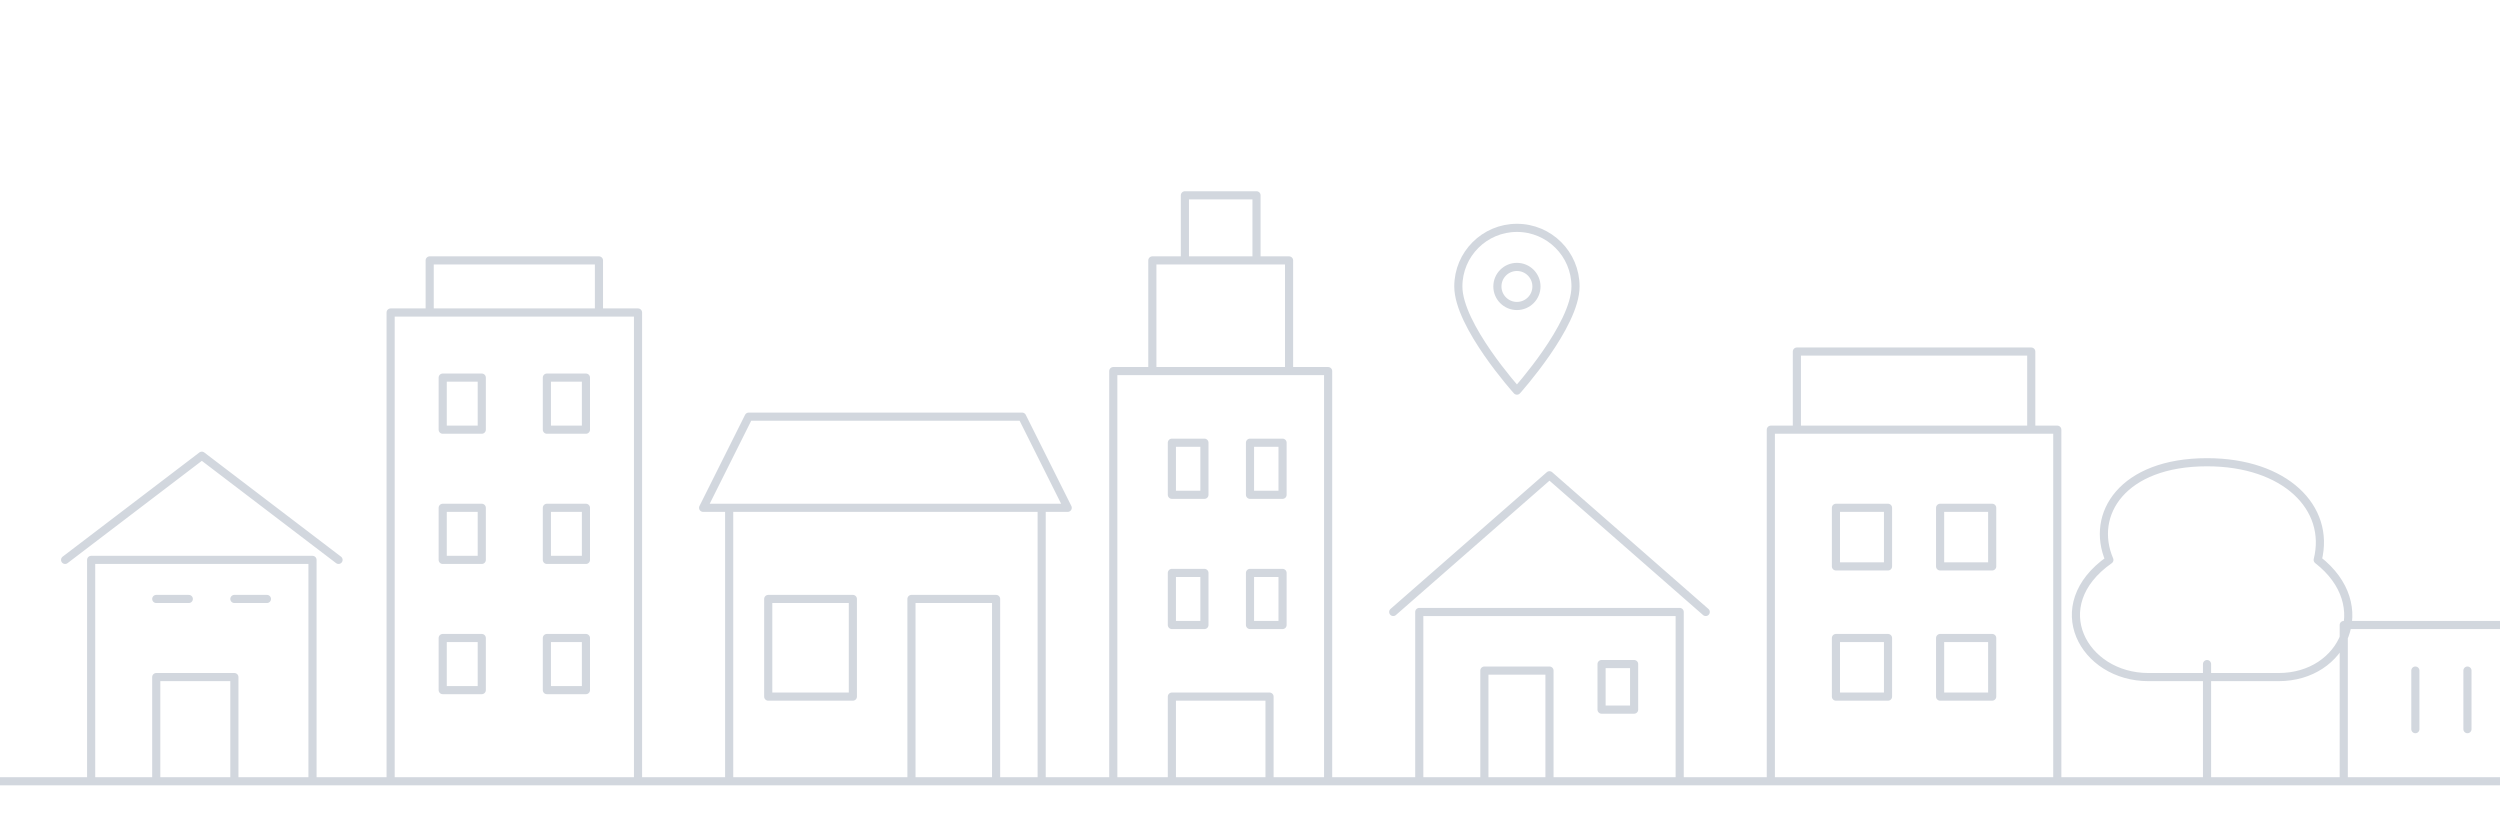
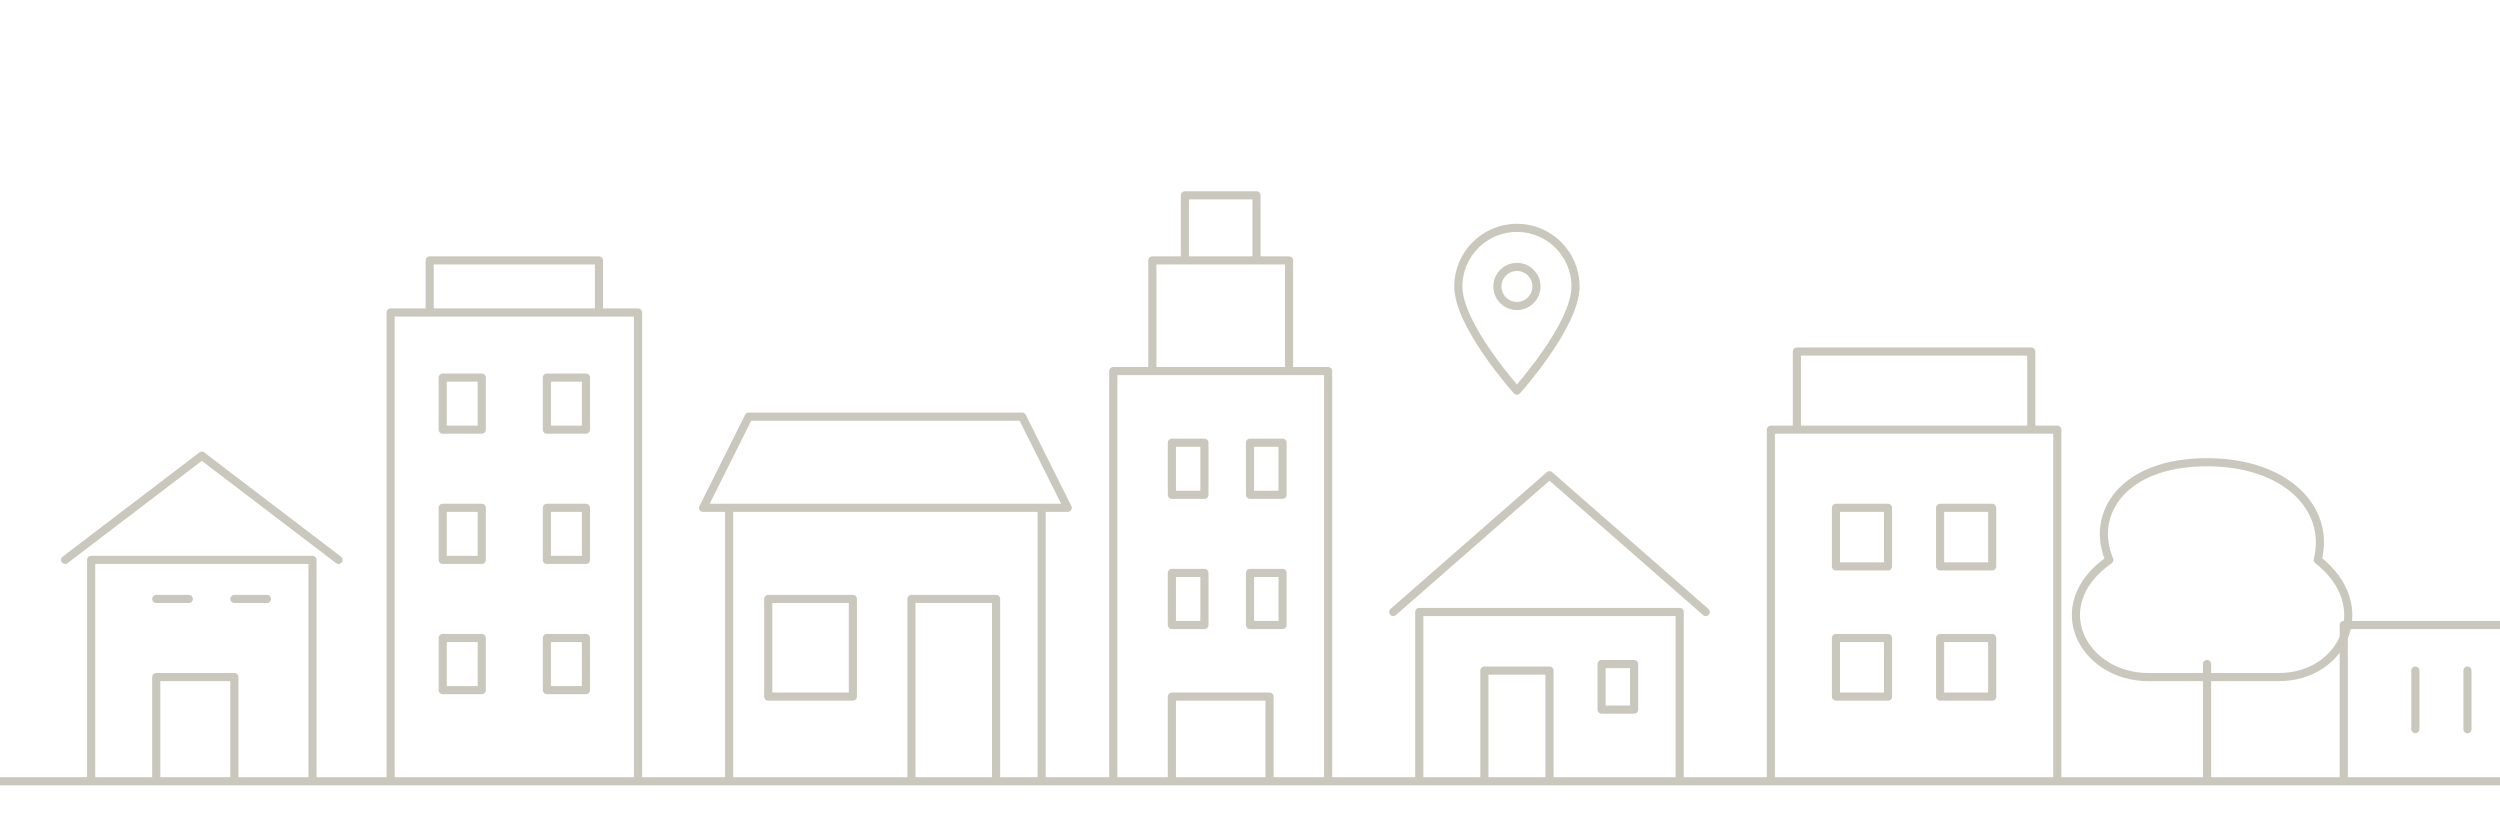
<svg xmlns="http://www.w3.org/2000/svg" viewBox="0 0 384 128">
-   <g fill="none" stroke="#D2D7DE" stroke-width="1.25" stroke-linecap="round" stroke-linejoin="round">
+   <g fill="none" stroke="#CAC7BC" stroke-width="1.25" stroke-linecap="round" stroke-linejoin="round">
    <path d="M0 120h384M14 120V86h34v34M10 86l21-16 21 16M24 120v-16h12v16M24 92h5m7 0h5M60 120V48h38v72M66 48v-8h26v8M68 58h6v8h-6zm16 0h6v8h-6zM68 78h6v8h-6zm16 0h6v8h-6zM68 98h6v8h-6zm16 0h6v8h-6zM112 120V78h48v42M108 78h56l-7-14h-42l-7 14ZM118 92h13v15h-13zM140 120V92h13v28M171 120V57h33v63M177 57V40h21v17M182 40V30h11v10M180 68h5v8h-5zm12 0h5v8h-5zM180 88h5v8h-5zm12 0h5v8h-5zM180 120v-13h15v13M218 120V94h40v26M214 94l24-21 24 21M228 120v-17h10v17M246 102h5v7h-5zM272 120V66h44v54M276 66V54h36v12M282 78h8v9h-8zm16 0h8v9h-8zM282 98h8v9h-8zm16 0h8v9h-8zM339 120v-18m0-31c-13 0-18 8-15 15-10 7-4 18 6 18h20c10 0 15-11 6-18 2-8-5-15-17-15ZM360 120V96h24M371 103v9m8-9v9" />
    <path d="M233 60s-9-10-9-16a9 9 0 0 1 18 0c0 6-9 16-9 16Z" />
    <circle cx="233" cy="44" r="3" />
  </g>
</svg>
